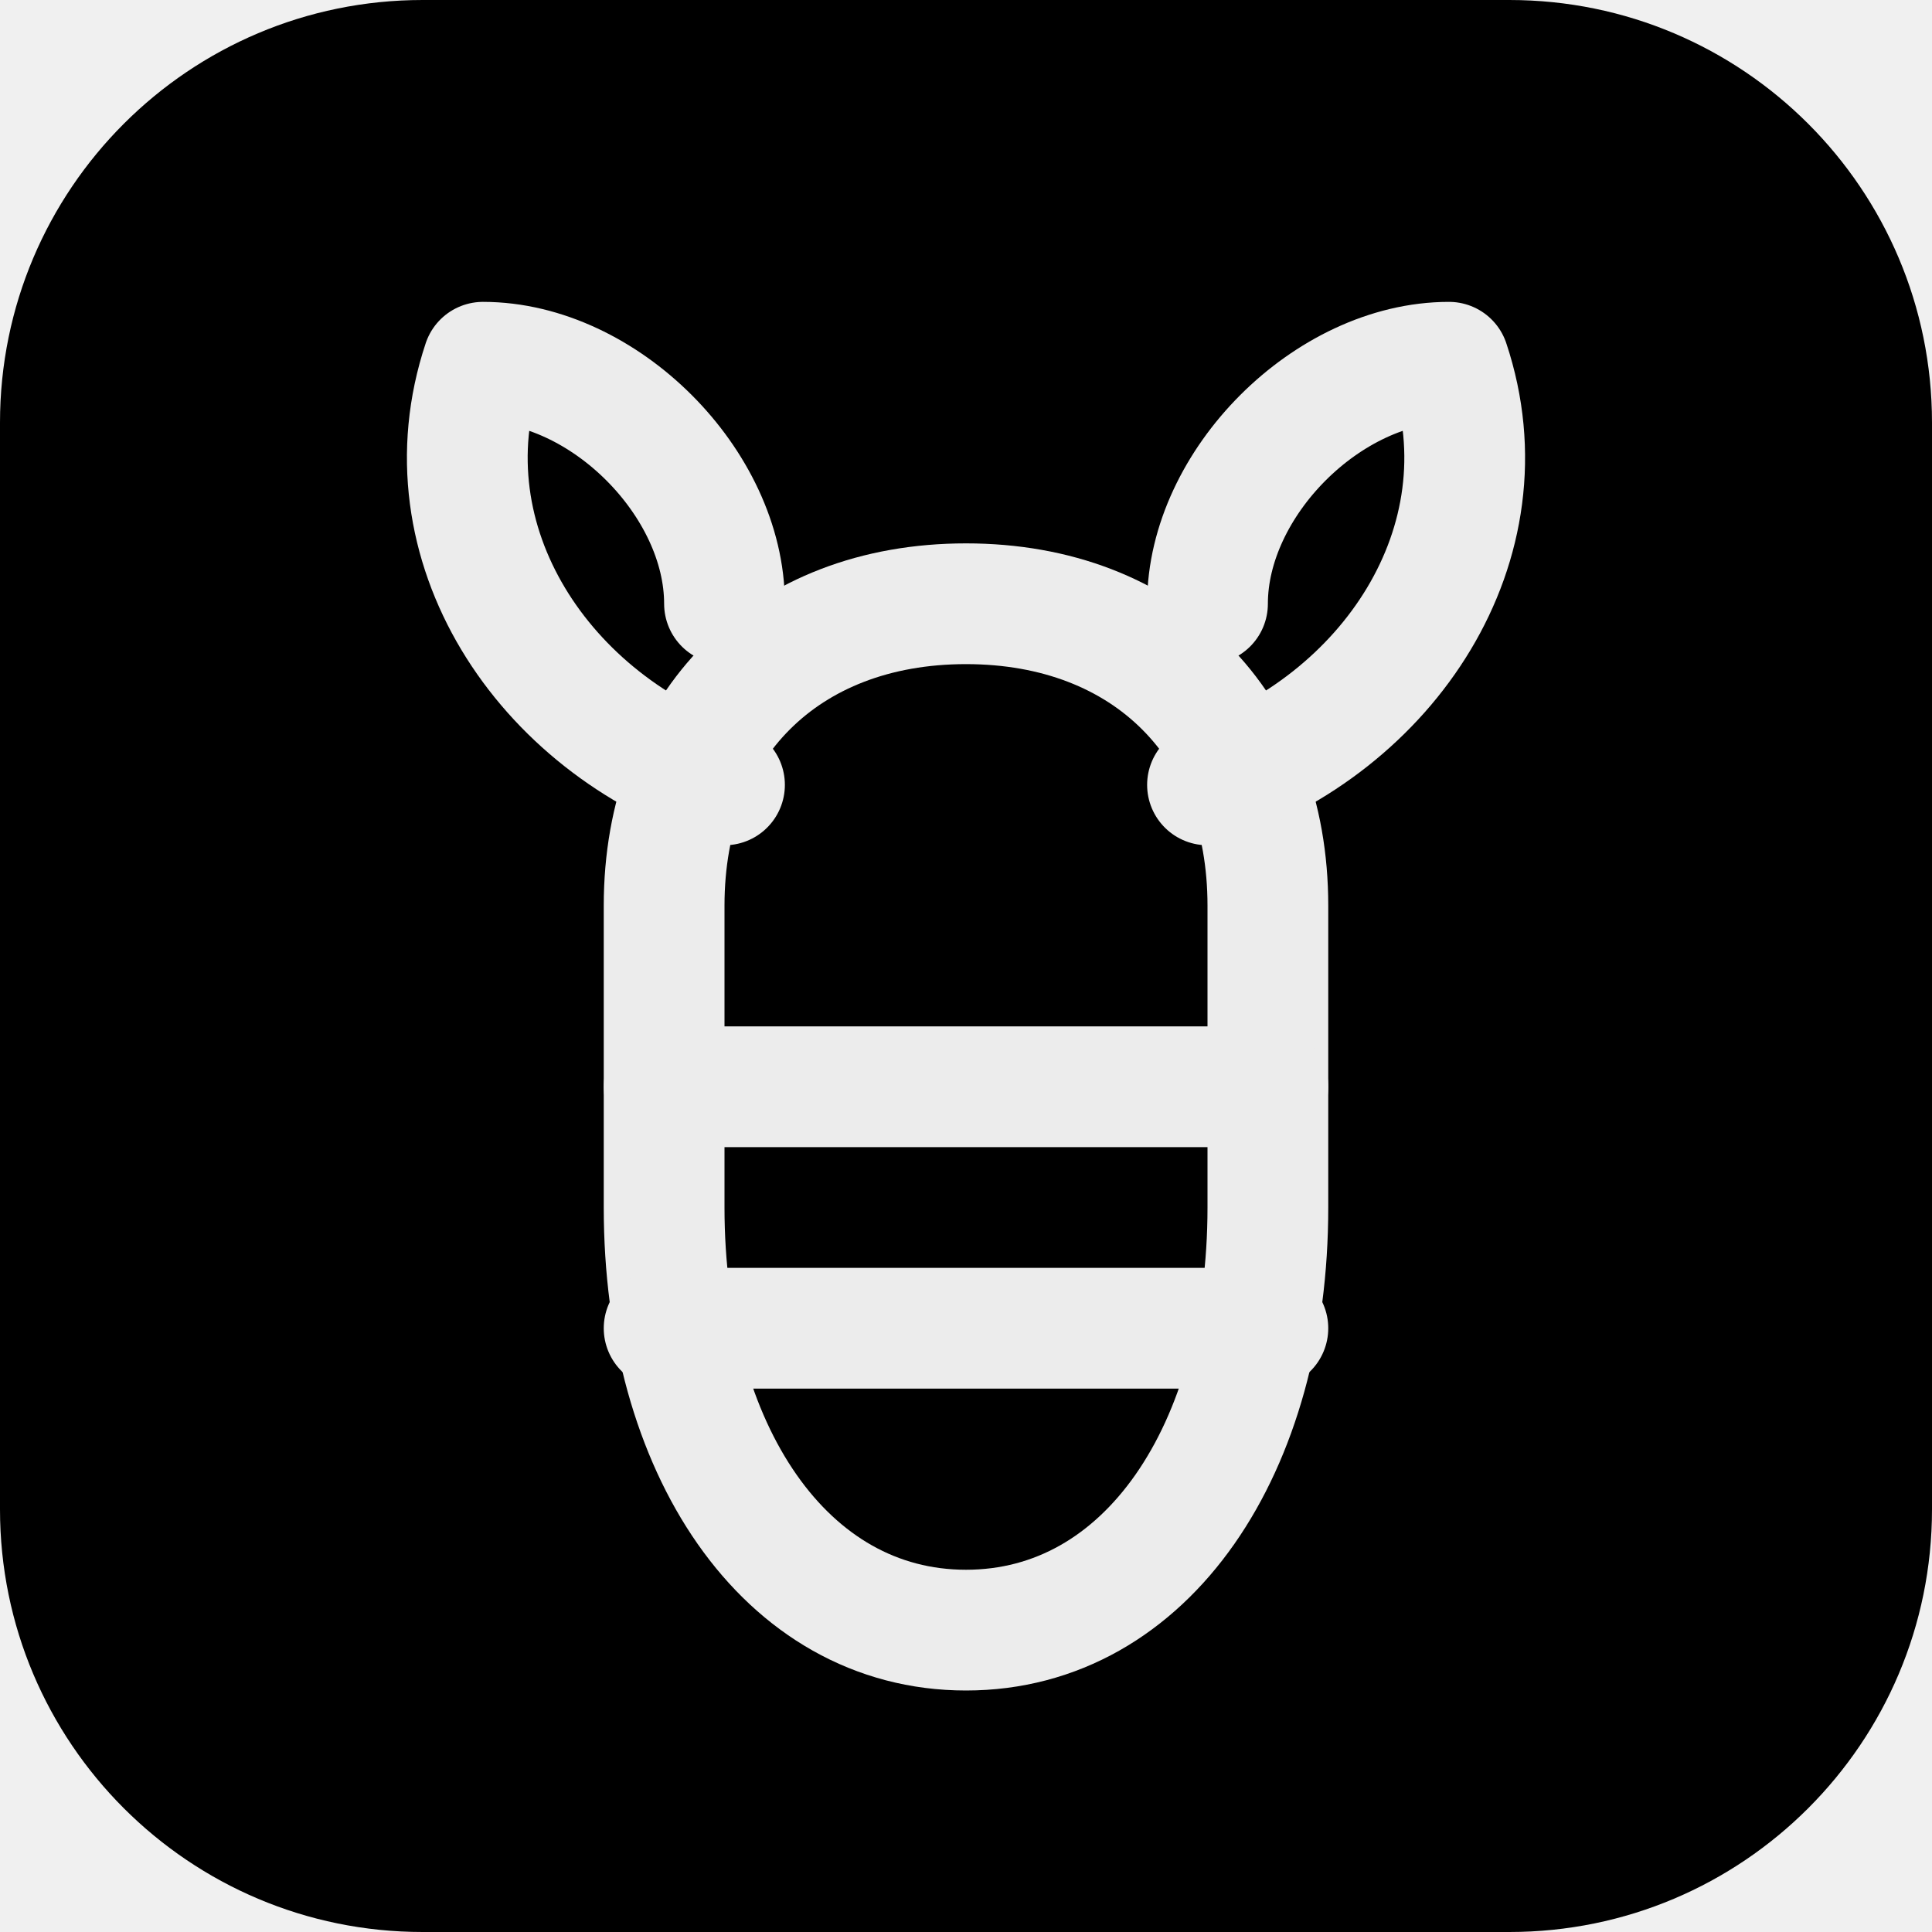
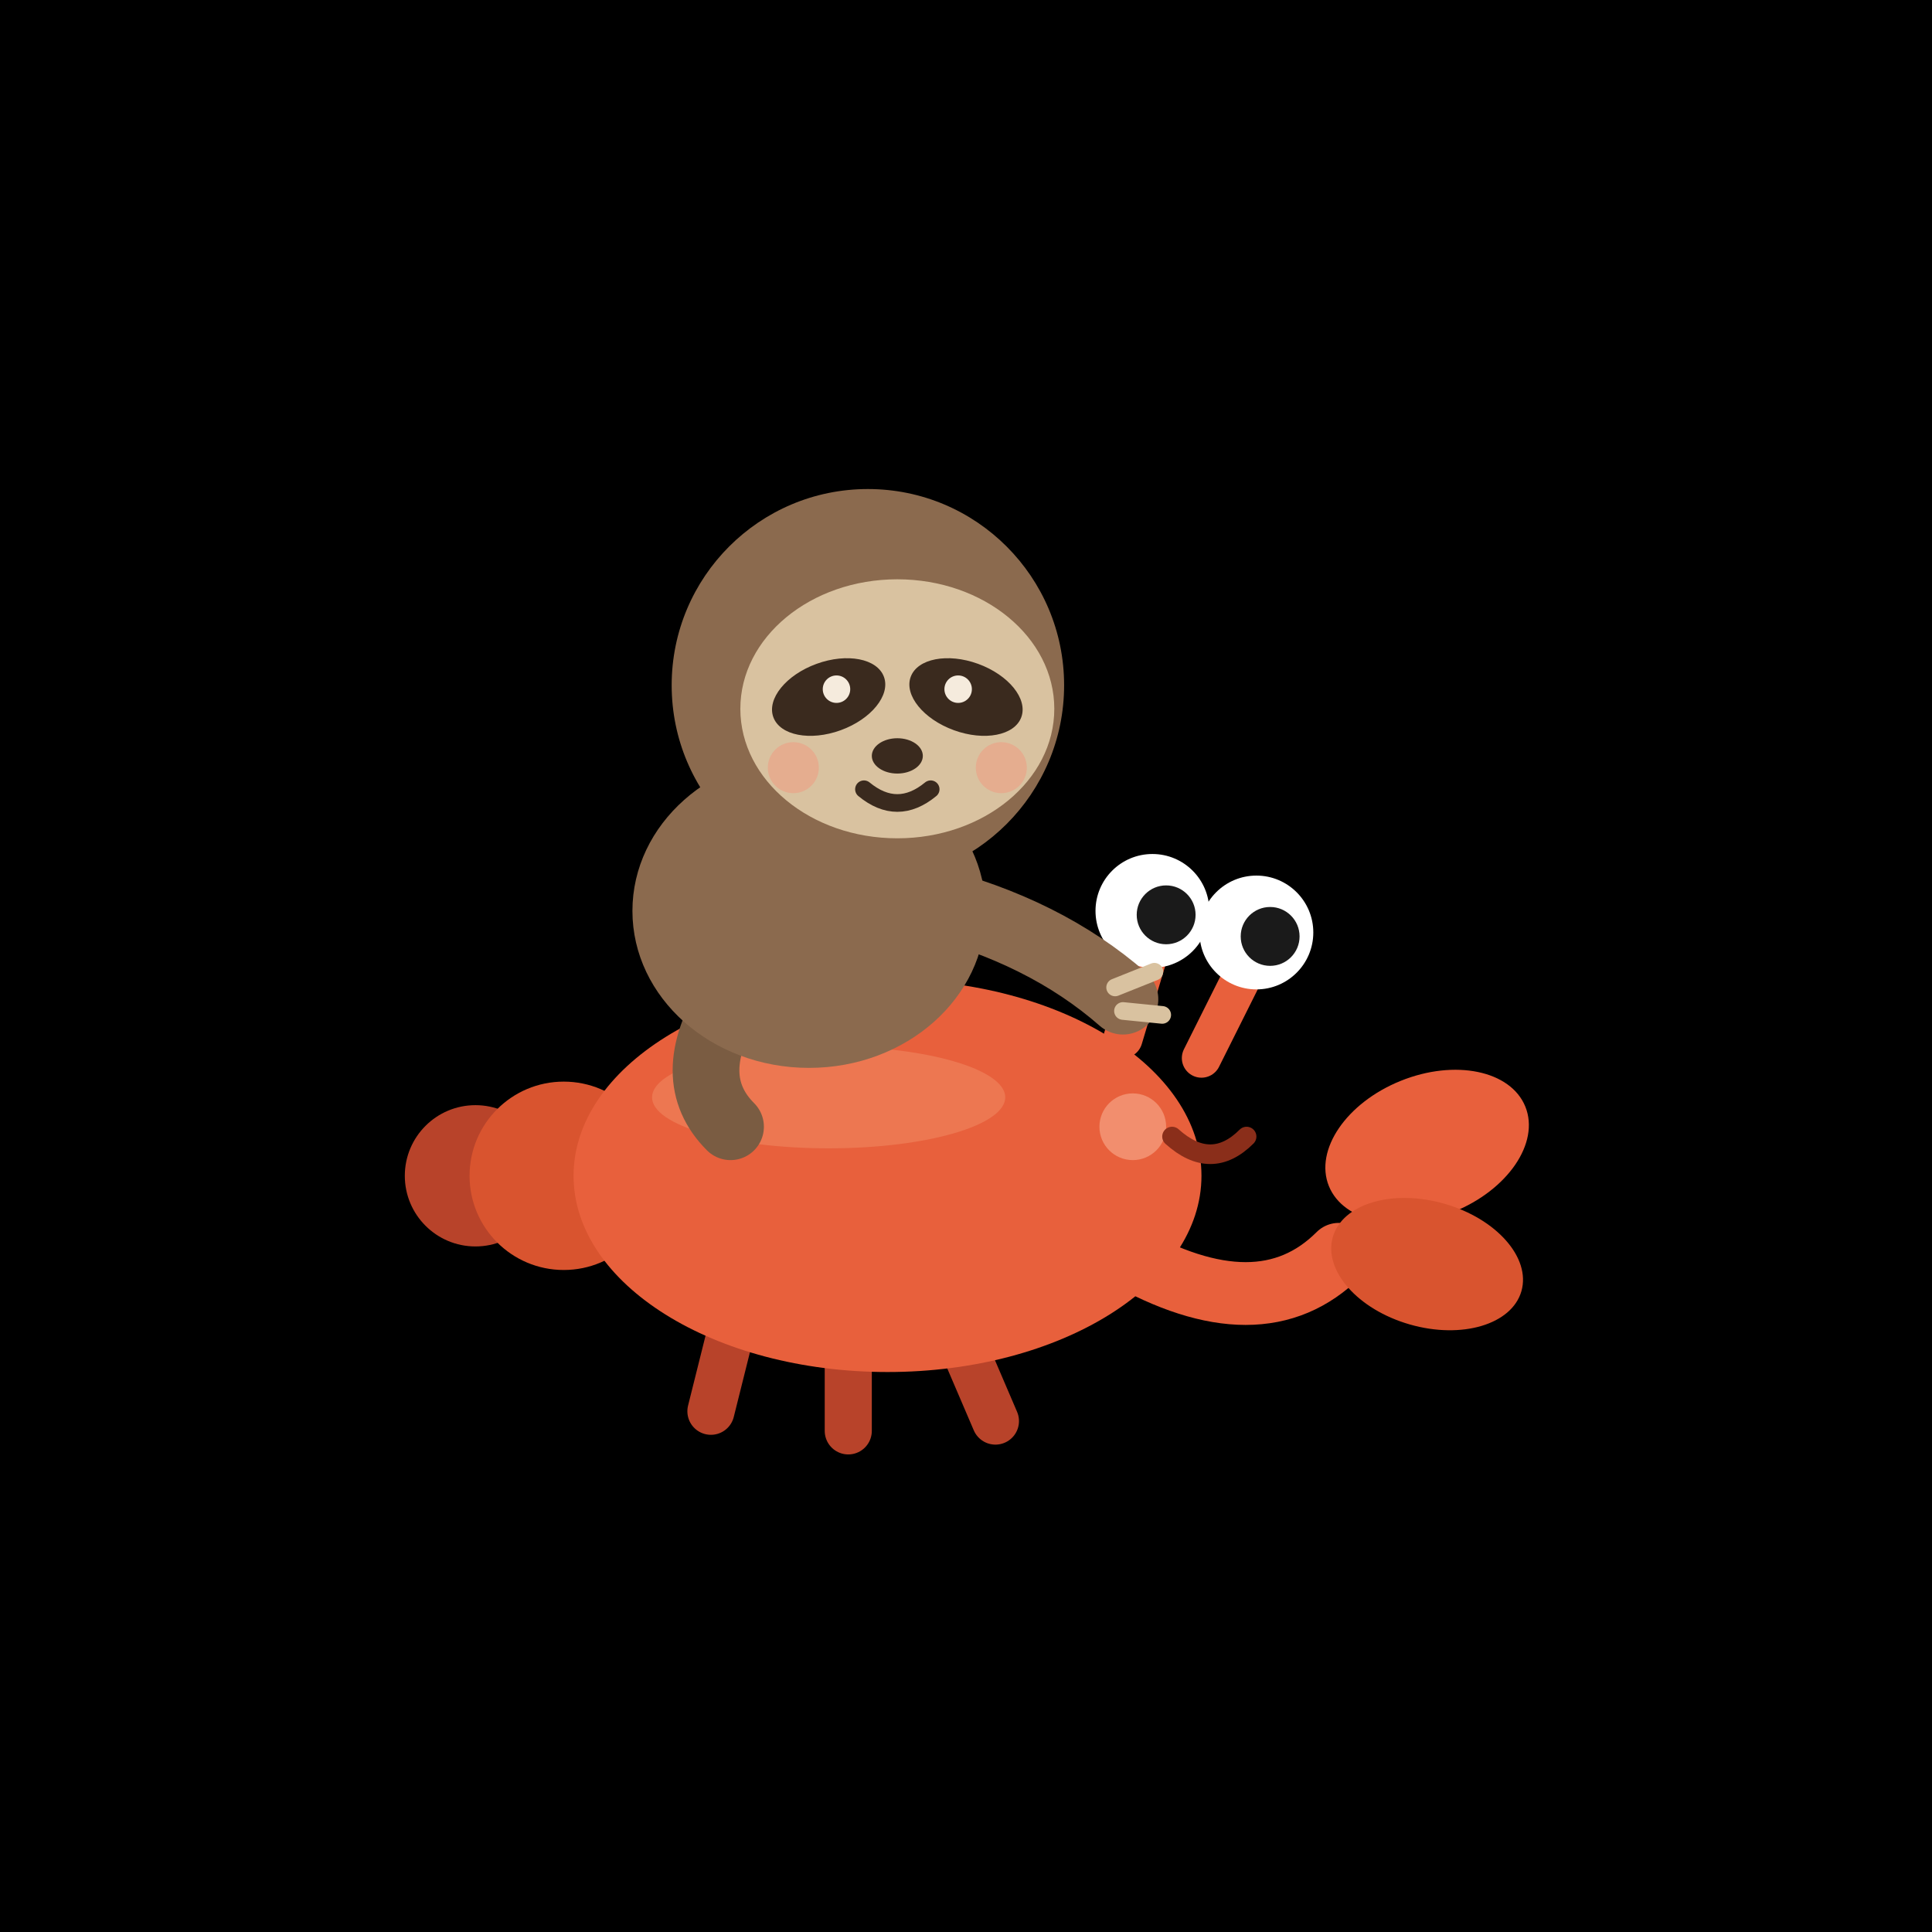
<svg xmlns="http://www.w3.org/2000/svg" viewBox="0 0 64 64">
-   <rect width="64" height="64" rx="14" fill="#000000" />
-   <g fill="none" stroke="#ececec" stroke-width="4" stroke-linecap="round" stroke-linejoin="round">
-     <path d="M22 40c0 8 4 14 10 14s10-6 10-14V30c0-6-4-10-10-10s-10 4-10 10z" />
-     <path d="M24 26c-6-2-10-8-8-14 4 0 8 4 8 8M40 26c6-2 10-8 8-14-4 0-8 4-8 8" />
-     <path d="M22 36h20M22 44h20" />
+   <rect width="64" height="64" fill="#000000" />
+   <g transform="translate(11.2 14.9) scale(0.65)">
+     <g stroke-linecap="round" stroke-linejoin="round">
+       <circle cx="7" cy="37" r="3.6" fill="#B8432A" />
+       <circle cx="11.5" cy="37" r="4.8" fill="#D9542F" />
+       <path d="M20 45 L19 49 M26 46.5 L26 50 M32 46 L33.5 49.5" stroke="#B8432A" stroke-width="2.4" fill="none" />
+       <ellipse cx="28" cy="37" rx="16" ry="10" fill="#E8603C" />
+       <ellipse cx="25" cy="33" rx="9" ry="2.6" fill="#F08A63" opacity=".55" />
+       <path d="M40 41 Q47 45 51 41" fill="none" stroke="#E8603C" stroke-width="3.2" />
+       <ellipse cx="55.5" cy="35.5" rx="5.4" ry="3.6" fill="#E8603C" transform="rotate(-22 55.5 35.5)" />
+       <ellipse cx="55.5" cy="41.5" rx="5" ry="3.2" fill="#D9542F" transform="rotate(16 55.5 41.5)" />
+       <path d="M40 30 L41.5 25 M44 31 L46.5 26" stroke="#E8603C" stroke-width="2" fill="none" />
+       <circle cx="41.5" cy="23.5" r="2.9" fill="#FFFFFF" />
+       <circle cx="46.8" cy="24.6" r="2.9" fill="#FFFFFF" />
+       <circle cx="42.2" cy="23.7" r="1.5" fill="#1A1A1A" />
+       <circle cx="47.5" cy="24.8" r="1.5" fill="#1A1A1A" />
+       <circle cx="40.5" cy="34.5" r="1.7" fill="#F59A7A" opacity=".8" />
+       <path d="M42.5 35 Q44.5 36.8 46.3 35" fill="none" stroke="#8A2E1A" stroke-width="1" />
+       <path d="M20 28 Q17.5 32 20 34.5" fill="none" stroke="#7A5C42" stroke-width="3.4" />
+       <ellipse cx="24" cy="23.5" rx="9" ry="8" fill="#8B6A4E" />
+       <circle cx="27" cy="12" r="10" fill="#8B6A4E" />
+       <ellipse cx="28.5" cy="13.2" rx="8" ry="6.6" fill="#D9C2A0" />
+       <ellipse cx="25" cy="12.6" rx="3" ry="1.8" fill="#3A2A1E" transform="rotate(-20 25 12.6)" />
+       <ellipse cx="32" cy="12.6" rx="3" ry="1.8" fill="#3A2A1E" transform="rotate(20 32 12.6)" />
+       <circle cx="25.4" cy="12.2" r=".7" fill="#F5EBDD" />
+       <circle cx="31.6" cy="12.2" r=".7" fill="#F5EBDD" />
+       <ellipse cx="28.5" cy="15.6" rx="1.3" ry=".9" fill="#3A2A1E" />
+       <path d="M26.8 17.3 Q28.5 18.7 30.2 17.3" fill="none" stroke="#3A2A1E" stroke-width=".9" />
+       <circle cx="23.2" cy="16.2" r="1.3" fill="#E9A58A" opacity=".75" />
+       <circle cx="33.8" cy="16.2" r="1.3" fill="#E9A58A" opacity=".75" />
+       <path d="M30 23 Q36 24.5 40 28" fill="none" stroke="#8B6A4E" stroke-width="3.6" />
+       <path d="M39.6 27.4 L41.6 26.6 M40 28.6 L42 28.8" stroke="#D9C2A0" stroke-width=".9" fill="none" />
+     </g>
  </g>
</svg>
